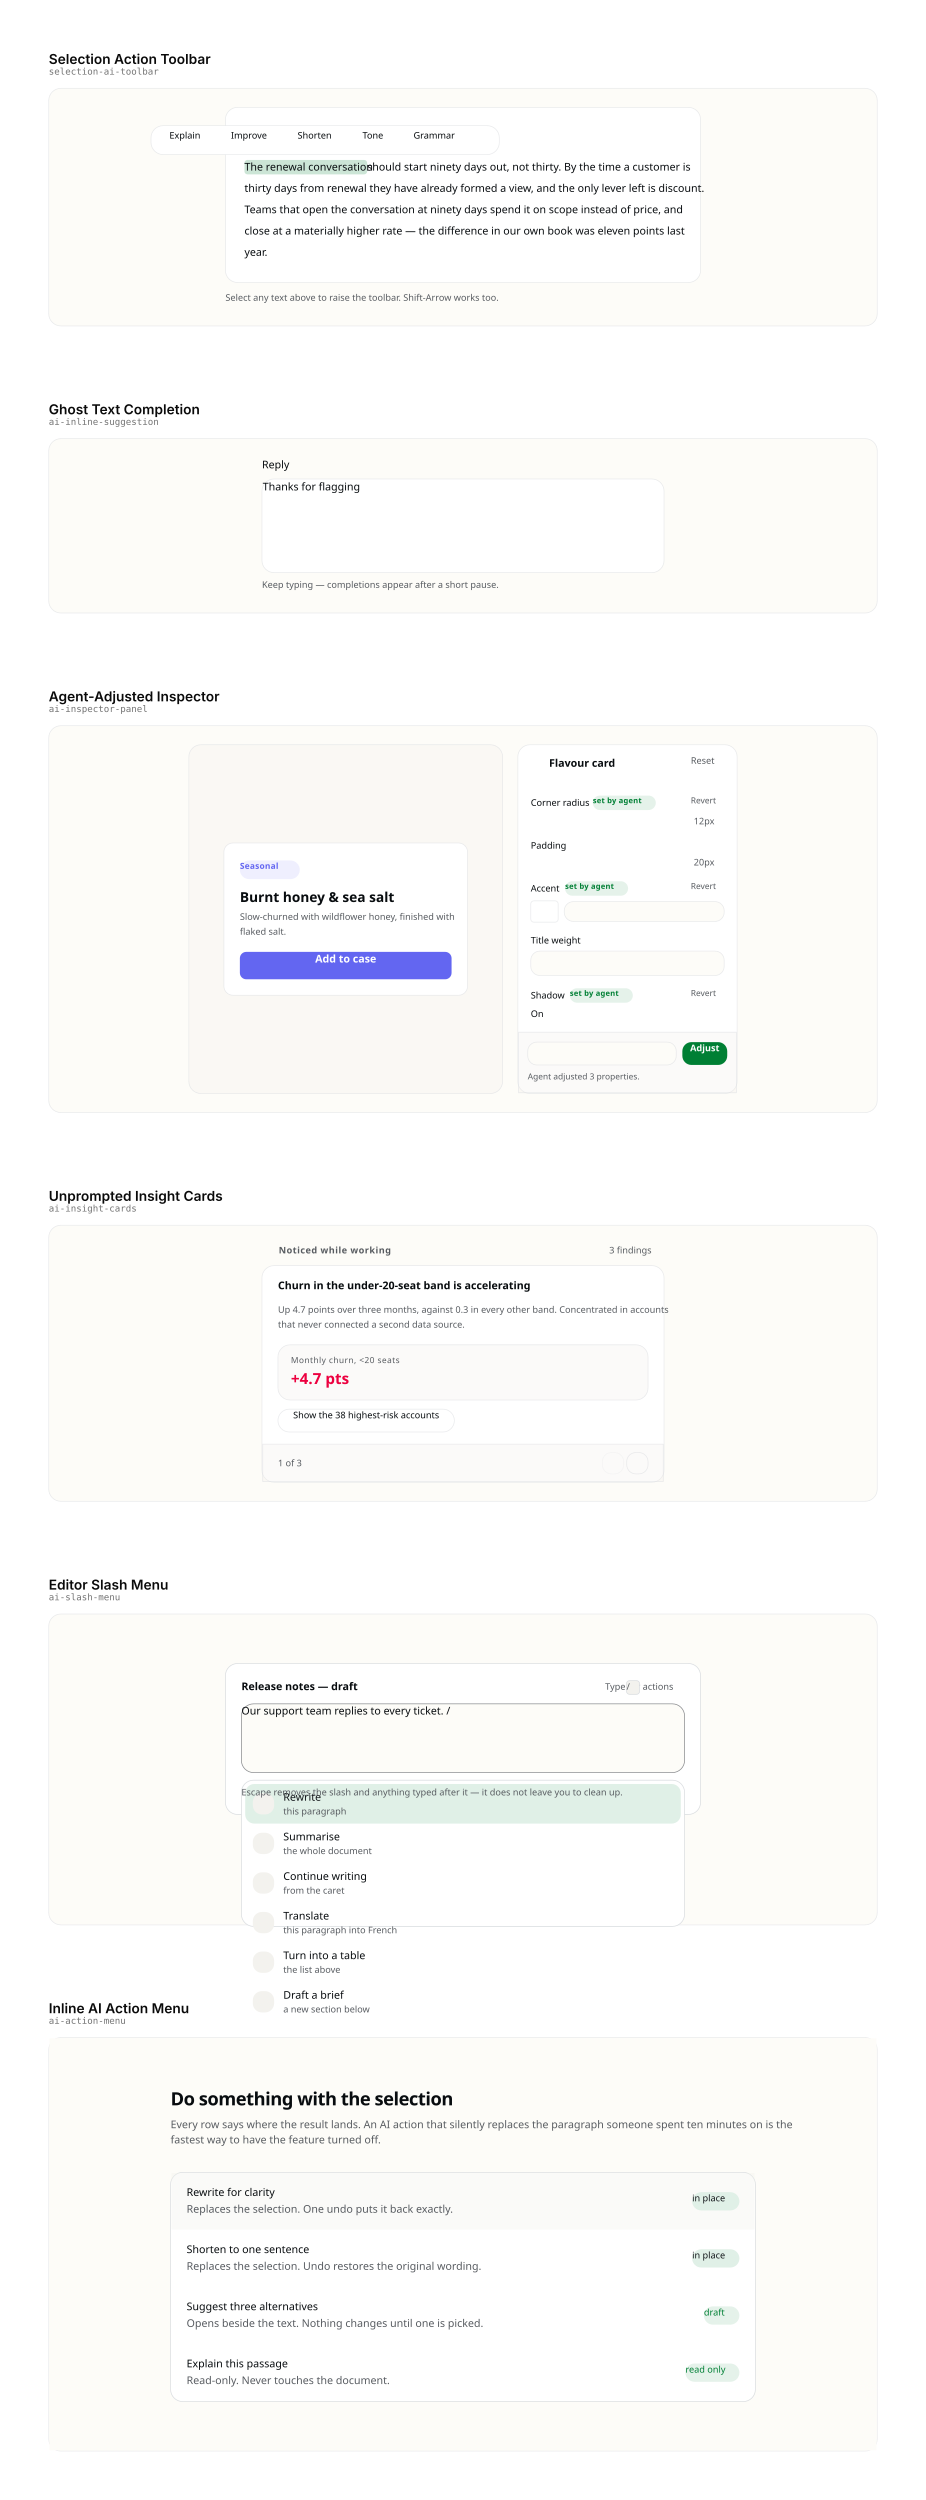
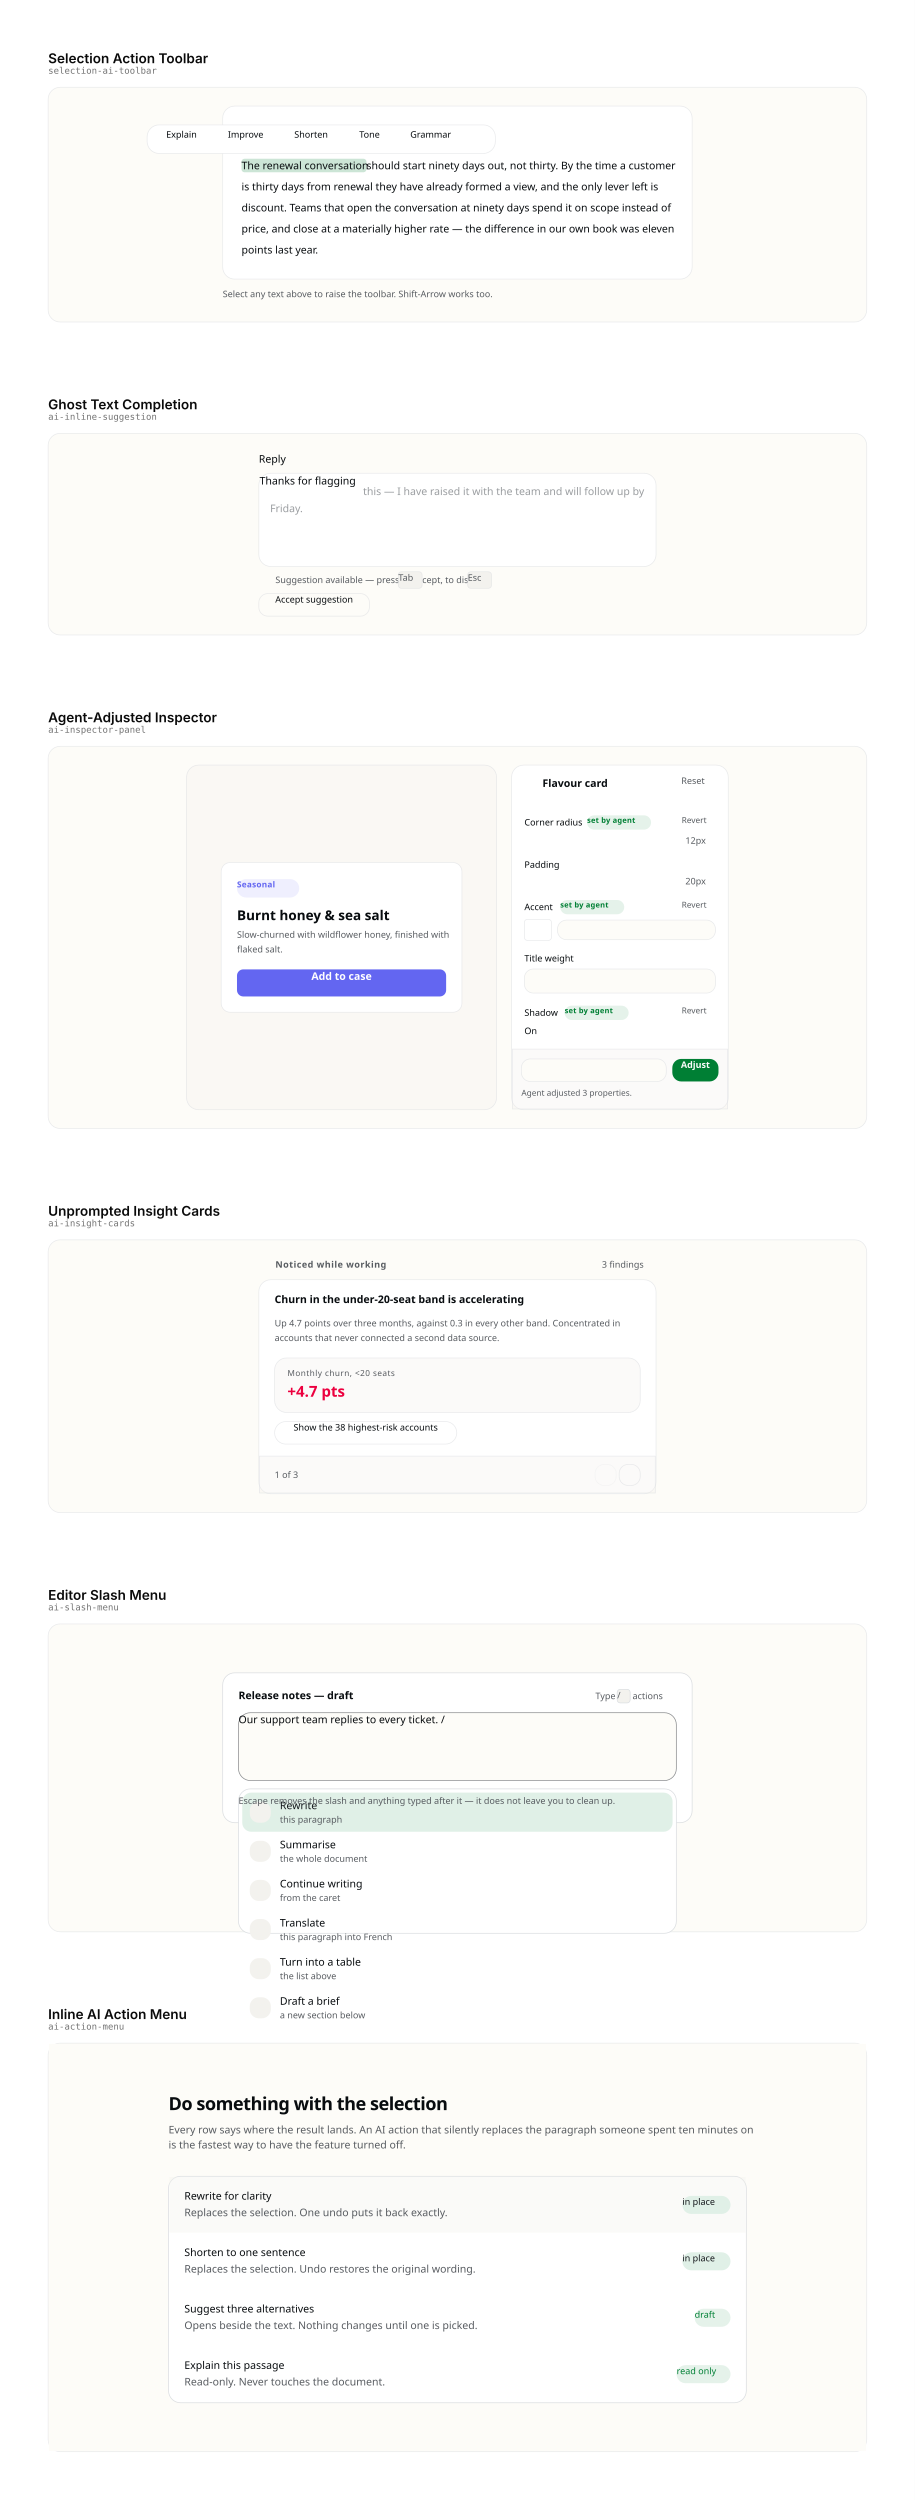
- <svg xmlns="http://www.w3.org/2000/svg" width="1216" height="3283" viewBox="0 0 1216 3283" id="Hoverlab — Inline AI Actions">
-   <rect id="Background" x="0" y="0" width="1216" height="3283" fill="#ffffff" />
+ <svg xmlns="http://www.w3.org/2000/svg" width="1216" height="3323" viewBox="0 0 1216 3323" id="Hoverlab — Inline AI Actions">
+   <rect id="Background" x="0" y="0" width="1216" height="3323" fill="#ffffff" />
  <text id="Selection Action Toolbar label" x="64" y="84" font-family="Inter, system-ui, sans-serif" font-size="18" font-weight="600" fill="#0a0a0a">Selection Action Toolbar</text>
  <text id="selection-ai-toolbar id" x="64" y="98" font-family="ui-monospace, monospace" font-size="12" fill="#737373">selection-ai-toolbar</text>
  <g id="Selection Action Toolbar" transform="translate(64, 116)">
    <rect id="container" x="0" y="0" width="1088" height="312" rx="16" fill="#fdfcf8" stroke="rgba(220, 222, 225, 0.6)" stroke-width="1" />
    <rect id="container 2" x="232" y="25" width="624" height="230" rx="16" fill="#ffffff" stroke="rgba(220, 222, 225, 0.6)" stroke-width="1" />
-     <text id="should start ninety days out, not thirty…" x="418.13" y="108" fill="#080c0f" font-family="ui-sans-serif, system-ui" font-size="14">should start ninety days out, not thirty. By the time a customer is</text>
-     <text id="thirty days from renewal they have alrea…" x="257" y="136" fill="#080c0f" font-family="ui-sans-serif, system-ui" font-size="14">thirty days from renewal they have already formed a view, and the only lever left is discount.</text>
-     <text id="Teams that open the conversation at nine…" x="257" y="164" fill="#080c0f" font-family="ui-sans-serif, system-ui" font-size="14">Teams that open the conversation at ninety days spend it on scope instead of price, and</text>
-     <text id="close at a materially higher rate — the …" x="257" y="192" fill="#080c0f" font-family="ui-sans-serif, system-ui" font-size="14">close at a materially higher rate — the difference in our own book was eleven points last</text>
-     <text id="year." x="257" y="220" fill="#080c0f" font-family="ui-sans-serif, system-ui" font-size="14">year.</text>
-     <rect id="container 3" x="257" y="94" width="161.13" height="19" rx="4" fill="rgba(0, 125, 50, 0.2)" />
-     <text id="The renewal conversation" x="257" y="108" fill="#080c0f" font-family="ui-sans-serif, system-ui" font-size="14">The renewal conversation</text>
-     <rect id="toolbar" x="134.3" y="49" width="457.41" height="38" rx="16" fill="#ffffff" stroke="rgba(220, 222, 225, 0.6)" stroke-width="1" />
-     <text id="Explain" x="178.8" y="66" fill="#080c0f" font-family="ui-sans-serif, system-ui" font-size="12" font-weight="500" text-anchor="middle">Explain</text>
-     <text id="Improve" x="262.91" y="66" fill="#080c0f" font-family="ui-sans-serif, system-ui" font-size="12" font-weight="500" text-anchor="middle">Improve</text>
-     <text id="Shorten" x="349.09" y="66" fill="#080c0f" font-family="ui-sans-serif, system-ui" font-size="12" font-weight="500" text-anchor="middle">Shorten</text>
-     <text id="Tone" x="425.66" y="66" fill="#080c0f" font-family="ui-sans-serif, system-ui" font-size="12" font-weight="500" text-anchor="middle">Tone</text>
-     <text id="Grammar" x="506.18" y="66" fill="#080c0f" font-family="ui-sans-serif, system-ui" font-size="12" font-weight="500" text-anchor="middle">Grammar</text>
-     <text id="Select any text above to raise the toolb…" x="232" y="279" fill="#575b60" font-family="ui-sans-serif, system-ui" font-size="12">Select any text above to raise the toolbar. Shift-Arrow works too.</text>
+     <text id="should start ninety days out, not thirty…" x="423.08" y="109" fill="#080c0f" font-family="Geist, &quot;Geist Fallback&quot;" font-size="14">should start ninety days out, not thirty. By the time a customer</text>
+     <text id="is thirty days from renewal they have al…" x="257" y="137" fill="#080c0f" font-family="Geist, &quot;Geist Fallback&quot;" font-size="14">is thirty days from renewal they have already formed a view, and the only lever left is</text>
+     <text id="discount. Teams that open the conversati…" x="257" y="165" fill="#080c0f" font-family="Geist, &quot;Geist Fallback&quot;" font-size="14">discount. Teams that open the conversation at ninety days spend it on scope instead of</text>
+     <text id="price, and close at a materially higher …" x="257" y="193" fill="#080c0f" font-family="Geist, &quot;Geist Fallback&quot;" font-size="14">price, and close at a materially higher rate — the difference in our own book was eleven</text>
+     <text id="points last year." x="257" y="221" fill="#080c0f" font-family="Geist, &quot;Geist Fallback&quot;" font-size="14">points last year.</text>
+     <rect id="container 3" x="257" y="95" width="166.08" height="18" rx="4" fill="rgba(0, 125, 50, 0.2)" />
+     <text id="The renewal conversation" x="257" y="109" fill="#080c0f" font-family="Geist, &quot;Geist Fallback&quot;" font-size="14">The renewal conversation</text>
+     <rect id="toolbar" x="131.56" y="50" width="462.88" height="38" rx="16" fill="#ffffff" stroke="rgba(220, 222, 225, 0.6)" stroke-width="1" />
+     <text id="Explain" x="177.2" y="67" fill="#080c0f" font-family="Geist, &quot;Geist Fallback&quot;" font-size="12" font-weight="500" text-anchor="middle">Explain</text>
+     <text id="Improve" x="262.48" y="67" fill="#080c0f" font-family="Geist, &quot;Geist Fallback&quot;" font-size="12" font-weight="500" text-anchor="middle">Improve</text>
+     <text id="Shorten" x="349.48" y="67" fill="#080c0f" font-family="Geist, &quot;Geist Fallback&quot;" font-size="12" font-weight="500" text-anchor="middle">Shorten</text>
+     <text id="Tone" x="427.16" y="67" fill="#080c0f" font-family="Geist, &quot;Geist Fallback&quot;" font-size="12" font-weight="500" text-anchor="middle">Tone</text>
+     <text id="Grammar" x="508.46" y="67" fill="#080c0f" font-family="Geist, &quot;Geist Fallback&quot;" font-size="12" font-weight="500" text-anchor="middle">Grammar</text>
+     <text id="Select any text above to raise the toolb…" x="232" y="279" fill="#575b60" font-family="Geist, &quot;Geist Fallback&quot;" font-size="12">Select any text above to raise the toolbar. Shift-Arrow works too.</text>
  </g>
  <text id="Ghost Text Completion label" x="64" y="544" font-family="Inter, system-ui, sans-serif" font-size="18" font-weight="600" fill="#0a0a0a">Ghost Text Completion</text>
  <text id="ai-inline-suggestion id" x="64" y="558" font-family="ui-monospace, monospace" font-size="12" fill="#737373">ai-inline-suggestion</text>
  <g id="Ghost Text Completion" transform="translate(64, 576)">
-     <rect id="container" x="0" y="0" width="1088" height="229" rx="16" fill="#fdfcf8" stroke="rgba(220, 222, 225, 0.6)" stroke-width="1" />
-     <text id="Reply" x="280" y="39" fill="#080c0f" font-family="ui-sans-serif, system-ui" font-size="14" font-weight="500">Reply</text>
-     <rect id="container 2" x="280" y="53" width="528" height="123" rx="16" fill="#ffffff" stroke="rgba(220, 222, 225, 0.6)" stroke-width="1" />
+     <rect id="container" x="0" y="0" width="1088" height="268" rx="16" fill="#fdfcf8" stroke="rgba(220, 222, 225, 0.6)" stroke-width="1" />
+     <text id="Reply" x="280" y="39" fill="#080c0f" font-family="Geist, &quot;Geist Fallback&quot;" font-size="14" font-weight="500">Reply</text>
+     <rect id="container 2" x="280" y="53" width="528" height="124" rx="16" fill="#ffffff" stroke="rgba(220, 222, 225, 0.6)" stroke-width="1" />
+     <text id="this — I have raised it with the team an…" x="418.64" y="82" fill="rgba(87, 92, 97, 0.6)" font-family="Geist, &quot;Geist Fallback&quot;" font-size="14">this — I have raised it with the team and will follow up by</text>
+     <text id="Friday." x="295" y="104.75" fill="rgba(87, 92, 97, 0.6)" font-family="Geist, &quot;Geist Fallback&quot;" font-size="14">Friday.</text>
    <text id="Thanks for flagging" x="281" y="68" fill="#080c0f" font-family="Geist, &quot;Geist Fallback&quot;" font-size="14">Thanks for flagging</text>
-     <text id="Keep typing — completions appear after a…" x="280" y="196" fill="#575b60" font-family="ui-sans-serif, system-ui" font-size="12">Keep typing — completions appear after a short pause.</text>
+     <text id="Suggestion available — press to accept, …" x="302" y="199" fill="#575b60" font-family="Geist, &quot;Geist Fallback&quot;" font-size="12">Suggestion available — press to accept, to dismiss</text>
+     <rect id="container 3" x="465.45" y="184" width="31.61" height="22" rx="4" fill="#f3f2ee" stroke="rgba(220, 222, 225, 0.6)" stroke-width="1" />
+     <text id="Tab" x="465.45" y="196" fill="#575b60" font-family="&quot;JetBrains Mono&quot;, &quot;JetBrains Mono Fallback&quot;" font-size="12">Tab</text>
+     <rect id="container 4" x="557.67" y="184" width="31.61" height="22" rx="4" fill="#f3f2ee" stroke="rgba(220, 222, 225, 0.6)" stroke-width="1" />
+     <text id="Esc" x="557.67" y="196" fill="#575b60" font-family="&quot;JetBrains Mono&quot;, &quot;JetBrains Mono Fallback&quot;" font-size="12">Esc</text>
+     <rect id="button" x="280" y="213" width="147.06" height="30" rx="12" fill="none" stroke="rgba(220, 222, 225, 0.6)" stroke-width="1" />
+     <text id="Accept suggestion" x="353.53" y="225" fill="#080c0f" font-family="Geist, &quot;Geist Fallback&quot;" font-size="12" font-weight="500" text-anchor="middle">Accept suggestion</text>
  </g>
-   <text id="Agent-Adjusted Inspector label" x="64" y="921" font-family="Inter, system-ui, sans-serif" font-size="18" font-weight="600" fill="#0a0a0a">Agent-Adjusted Inspector</text>
-   <text id="ai-inspector-panel id" x="64" y="935" font-family="ui-monospace, monospace" font-size="12" fill="#737373">ai-inspector-panel</text>
-   <g id="Agent-Adjusted Inspector" transform="translate(64, 953)">
+   <text id="Agent-Adjusted Inspector label" x="64" y="960" font-family="Inter, system-ui, sans-serif" font-size="18" font-weight="600" fill="#0a0a0a">Agent-Adjusted Inspector</text>
+   <text id="ai-inspector-panel id" x="64" y="974" font-family="ui-monospace, monospace" font-size="12" fill="#737373">ai-inspector-panel</text>
+   <g id="Agent-Adjusted Inspector" transform="translate(64, 992)">
    <rect id="container" x="0" y="0" width="1088" height="508" rx="16" fill="#fdfcf8" stroke="rgba(220, 222, 225, 0.6)" stroke-width="1" />
    <rect id="container 2" x="184" y="25" width="412" height="458" rx="16" fill="rgba(242, 238, 235, 0.302)" stroke="rgba(220, 222, 225, 0.6)" stroke-width="1" />
-     <rect id="container 3" x="230" y="154" width="320" height="200" rx="12" fill="#ffffff" stroke="rgba(220, 222, 225, 0.6)" stroke-width="1" />
-     <rect id="container 4" x="251" y="177" width="78.67" height="24.5" rx="12.25" fill="rgba(98, 98, 245, 0.102)" />
-     <text id="Seasonal" x="251" y="188" fill="#6366f1" font-family="ui-sans-serif, system-ui" font-size="11" font-weight="700" letter-spacing="0.28">Seasonal</text>
-     <text id="Burnt honey &amp; sea salt" x="251" y="231.5" fill="#080c0f" font-family="ui-sans-serif, system-ui" font-size="18" font-weight="600">Burnt honey &amp; sea salt</text>
-     <text id="Slow-churned with wildflower honey, fini…" x="251" y="255" fill="#575b60" font-family="ui-sans-serif, system-ui" font-size="12">Slow-churned with wildflower honey, finished with</text>
-     <text id="flaked salt." x="251" y="274.5" fill="#575b60" font-family="ui-sans-serif, system-ui" font-size="12">flaked salt.</text>
-     <rect id="button" x="251" y="297" width="278" height="36" rx="8.4" fill="#6366f1" />
-     <text id="Add to case" x="390" y="311" fill="#ffffff" font-family="ui-sans-serif, system-ui" font-size="14" font-weight="600" text-anchor="middle">Add to case</text>
+     <rect id="container 3" x="230" y="154.5" width="320" height="199" rx="12" fill="#ffffff" stroke="rgba(220, 222, 225, 0.6)" stroke-width="1" />
+     <rect id="container 4" x="251" y="176.5" width="82.75" height="24.5" rx="12.25" fill="rgba(98, 98, 245, 0.102)" />
+     <text id="Seasonal" x="251" y="187.5" fill="#6366f1" font-family="Geist, &quot;Geist Fallback&quot;" font-size="11" font-weight="700" letter-spacing="0.28">Seasonal</text>
+     <text id="Burnt honey &amp; sea salt" x="251" y="231" fill="#080c0f" font-family="Geist, &quot;Geist Fallback&quot;" font-size="18" font-weight="600">Burnt honey &amp; sea salt</text>
+     <text id="Slow-churned with wildflower honey, fini…" x="251" y="254.5" fill="#575b60" font-family="Geist, &quot;Geist Fallback&quot;" font-size="12">Slow-churned with wildflower honey, finished with</text>
+     <text id="flaked salt." x="251" y="274" fill="#575b60" font-family="Geist, &quot;Geist Fallback&quot;" font-size="12">flaked salt.</text>
+     <rect id="button" x="251" y="296.5" width="278" height="36" rx="8.4" fill="#6366f1" />
+     <text id="Add to case" x="390" y="310.5" fill="#ffffff" font-family="Geist, &quot;Geist Fallback&quot;" font-size="14" font-weight="600" text-anchor="middle">Add to case</text>
    <rect id="container 5" x="616" y="25" width="288" height="458" rx="16" fill="#ffffff" stroke="rgba(220, 222, 225, 0.6)" stroke-width="1" />
-     <text id="Flavour card" x="657" y="54" fill="#080c0f" font-family="ui-sans-serif, system-ui" font-size="14" font-weight="600">Flavour card</text>
-     <text id="Reset" x="858.73" y="50" fill="#575b60" font-family="ui-sans-serif, system-ui" font-size="12" text-anchor="middle">Reset</text>
-     <text id="Corner radius" x="633" y="105.25" fill="#080c0f" font-family="ui-sans-serif, system-ui" font-size="12" font-weight="500">Corner radius</text>
-     <rect id="container 6" x="714.44" y="91.75" width="82.75" height="19" rx="9.5" fill="rgba(0, 128, 49, 0.102)" />
-     <text id="set by agent" x="714.44" y="101.75" fill="#007f34" font-family="ui-sans-serif, system-ui" font-size="10" font-weight="700" letter-spacing="0.25">set by agent</text>
-     <text id="Revert" x="859.7" y="102" fill="#575b60" font-family="ui-sans-serif, system-ui" font-size="11" text-anchor="middle">Revert</text>
+     <text id="Flavour card" x="657" y="54" fill="#080c0f" font-family="Geist, &quot;Geist Fallback&quot;" font-size="14" font-weight="600">Flavour card</text>
+     <text id="Reset" x="857.13" y="50" fill="#575b60" font-family="Geist, &quot;Geist Fallback&quot;" font-size="12" text-anchor="middle">Reset</text>
+     <text id="Corner radius" x="633" y="105.25" fill="#080c0f" font-family="Geist, &quot;Geist Fallback&quot;" font-size="12" font-weight="500">Corner radius</text>
+     <rect id="container 6" x="716.31" y="91.75" width="85.11" height="19" rx="9.5" fill="rgba(0, 128, 49, 0.102)" />
+     <text id="set by agent" x="716.31" y="101.75" fill="#007f34" font-family="Geist, &quot;Geist Fallback&quot;" font-size="10" font-weight="700" letter-spacing="0.25">set by agent</text>
+     <text id="Revert" x="858.62" y="102" fill="#575b60" font-family="Geist, &quot;Geist Fallback&quot;" font-size="11" text-anchor="middle">Revert</text>
    <text id="12px" x="847" y="129.5" fill="#575b60" font-family="&quot;JetBrains Mono&quot;, &quot;JetBrains Mono Fallback&quot;" font-size="12">12px</text>
-     <text id="Padding" x="633" y="161.5" fill="#080c0f" font-family="ui-sans-serif, system-ui" font-size="12" font-weight="500">Padding</text>
+     <text id="Padding" x="633" y="161.5" fill="#080c0f" font-family="Geist, &quot;Geist Fallback&quot;" font-size="12" font-weight="500">Padding</text>
    <text id="20px" x="847" y="183.5" fill="#575b60" font-family="&quot;JetBrains Mono&quot;, &quot;JetBrains Mono Fallback&quot;" font-size="12">20px</text>
-     <text id="Accent" x="633" y="217.75" fill="#080c0f" font-family="ui-sans-serif, system-ui" font-size="12" font-weight="500">Accent</text>
-     <rect id="container 7" x="678.06" y="204.25" width="82.75" height="19" rx="9.5" fill="rgba(0, 128, 49, 0.102)" />
-     <text id="set by agent 2" x="678.06" y="214.25" fill="#007f34" font-family="ui-sans-serif, system-ui" font-size="10" font-weight="700" letter-spacing="0.25">set by agent</text>
-     <text id="Revert 2" x="859.7" y="214.5" fill="#575b60" font-family="ui-sans-serif, system-ui" font-size="11" text-anchor="middle">Revert</text>
+     <text id="Accent" x="633" y="217.75" fill="#080c0f" font-family="Geist, &quot;Geist Fallback&quot;" font-size="12" font-weight="500">Accent</text>
+     <rect id="container 7" x="680.64" y="204.25" width="85.11" height="19" rx="9.5" fill="rgba(0, 128, 49, 0.102)" />
+     <text id="set by agent 2" x="680.64" y="214.25" fill="#007f34" font-family="Geist, &quot;Geist Fallback&quot;" font-size="10" font-weight="700" letter-spacing="0.25">set by agent</text>
+     <text id="Revert 2" x="858.62" y="214.5" fill="#575b60" font-family="Geist, &quot;Geist Fallback&quot;" font-size="11" text-anchor="middle">Revert</text>
    <rect id="field" x="633" y="230" width="36" height="28" rx="4" fill="none" stroke="rgba(220, 222, 225, 0.6)" stroke-width="1" />
    <rect id="field 2" x="677" y="231" width="210" height="26" rx="12" fill="#fdfcf8" stroke="rgba(220, 222, 225, 0.6)" stroke-width="1" />
-     <text id="Title weight" x="633" y="286" fill="#080c0f" font-family="ui-sans-serif, system-ui" font-size="12" font-weight="500">Title weight</text>
+     <text id="Title weight" x="633" y="286" fill="#080c0f" font-family="Geist, &quot;Geist Fallback&quot;" font-size="12" font-weight="500">Title weight</text>
    <rect id="field 3" x="633" y="296" width="254" height="32" rx="12" fill="#fdfcf8" stroke="rgba(220, 222, 225, 0.6)" stroke-width="1" />
-     <text id="Shadow" x="633" y="358.25" fill="#080c0f" font-family="ui-sans-serif, system-ui" font-size="12" font-weight="500">Shadow</text>
-     <rect id="container 8" x="684.27" y="344.75" width="82.75" height="19" rx="9.5" fill="rgba(0, 128, 49, 0.102)" />
-     <text id="set by agent 3" x="684.27" y="354.75" fill="#007f34" font-family="ui-sans-serif, system-ui" font-size="10" font-weight="700" letter-spacing="0.25">set by agent</text>
-     <text id="Revert 3" x="859.7" y="355" fill="#575b60" font-family="ui-sans-serif, system-ui" font-size="11" text-anchor="middle">Revert</text>
-     <text id="On" x="633" y="382.5" fill="#080c0f" font-family="ui-sans-serif, system-ui" font-size="12">On</text>
+     <text id="Shadow" x="633" y="358.25" fill="#080c0f" font-family="Geist, &quot;Geist Fallback&quot;" font-size="12" font-weight="500">Shadow</text>
+     <rect id="container 8" x="686.5" y="344.75" width="85.11" height="19" rx="9.5" fill="rgba(0, 128, 49, 0.102)" />
+     <text id="set by agent 3" x="686.5" y="354.75" fill="#007f34" font-family="Geist, &quot;Geist Fallback&quot;" font-size="10" font-weight="700" letter-spacing="0.25">set by agent</text>
+     <text id="Revert 3" x="858.62" y="355" fill="#575b60" font-family="Geist, &quot;Geist Fallback&quot;" font-size="11" text-anchor="middle">Revert</text>
+     <text id="On" x="633" y="382.5" fill="#080c0f" font-family="Geist, &quot;Geist Fallback&quot;" font-size="12">On</text>
    <rect id="container 9" x="617" y="402.5" width="286" height="79.5" fill="rgba(242, 238, 235, 0.302)" stroke="rgba(220, 222, 225, 0.6)" stroke-width="1" />
-     <rect id="field 4" x="629" y="415.5" width="195.06" height="30" rx="12" fill="#fdfcf8" stroke="rgba(220, 222, 225, 0.6)" stroke-width="1" />
-     <rect id="button 2" x="832.06" y="415.5" width="58.94" height="30" rx="12" fill="#007f34" />
-     <text id="Adjust" x="861.53" y="427.5" fill="#fcfcfc" font-family="ui-sans-serif, system-ui" font-size="12" font-weight="600" text-anchor="middle">Adjust</text>
-     <text id="Agent adjusted 3 properties." x="629" y="464.5" fill="#575b60" font-family="ui-sans-serif, system-ui" font-size="11">Agent adjusted 3 properties.</text>
+     <rect id="field 4" x="629" y="415.5" width="192.63" height="30" rx="12" fill="#fdfcf8" stroke="rgba(220, 222, 225, 0.6)" stroke-width="1" />
+     <rect id="button 2" x="829.63" y="415.5" width="61.38" height="30" rx="12" fill="#007f34" />
+     <text id="Adjust" x="860.31" y="427.5" fill="#fcfcfc" font-family="Geist, &quot;Geist Fallback&quot;" font-size="12" font-weight="600" text-anchor="middle">Adjust</text>
+     <text id="Agent adjusted 3 properties." x="629" y="464.5" fill="#575b60" font-family="Geist, &quot;Geist Fallback&quot;" font-size="11">Agent adjusted 3 properties.</text>
  </g>
-   <text id="Unprompted Insight Cards label" x="64" y="1577" font-family="Inter, system-ui, sans-serif" font-size="18" font-weight="600" fill="#0a0a0a">Unprompted Insight Cards</text>
-   <text id="ai-insight-cards id" x="64" y="1591" font-family="ui-monospace, monospace" font-size="12" fill="#737373">ai-insight-cards</text>
-   <g id="Unprompted Insight Cards" transform="translate(64, 1609)">
+   <text id="Unprompted Insight Cards label" x="64" y="1616" font-family="Inter, system-ui, sans-serif" font-size="18" font-weight="600" fill="#0a0a0a">Unprompted Insight Cards</text>
+   <text id="ai-insight-cards id" x="64" y="1630" font-family="ui-monospace, monospace" font-size="12" fill="#737373">ai-insight-cards</text>
+   <g id="Unprompted Insight Cards" transform="translate(64, 1648)">
    <rect id="container" x="0" y="0" width="1088" height="362.5" rx="16" fill="#fdfcf8" stroke="rgba(220, 222, 225, 0.6)" stroke-width="1" />
-     <text id="Noticed while working" x="302" y="37" fill="#575b60" font-family="ui-sans-serif, system-ui" font-size="12" font-weight="700" letter-spacing="0.6">Noticed while working</text>
+     <text id="Noticed while working" x="302" y="37" fill="#575b60" font-family="Geist, &quot;Geist Fallback&quot;" font-size="12" font-weight="700" letter-spacing="0.6">Noticed while working</text>
    <text id="3 findings" x="735.98" y="37" fill="#575b60" font-family="&quot;JetBrains Mono&quot;, &quot;JetBrains Mono Fallback&quot;" font-size="12">3 findings</text>
    <rect id="article" x="280" y="53" width="528" height="284.5" rx="16" fill="#ffffff" stroke="rgba(220, 222, 225, 0.6)" stroke-width="1" />
-     <text id="Churn in the under-20-seat band is accel…" x="301" y="84" fill="#080c0f" font-family="ui-sans-serif, system-ui" font-size="14" font-weight="600">Churn in the under-20-seat band is accelerating</text>
-     <text id="Up 4.7 points over three months, against…" x="301" y="115" fill="#575b60" font-family="ui-sans-serif, system-ui" font-size="12">Up 4.7 points over three months, against 0.3 in every other band. Concentrated in accounts</text>
-     <text id="that never connected a second data sourc…" x="301" y="134.5" fill="#575b60" font-family="ui-sans-serif, system-ui" font-size="12">that never connected a second data source.</text>
+     <text id="Churn in the under-20-seat band is accel…" x="301" y="84" fill="#080c0f" font-family="Geist, &quot;Geist Fallback&quot;" font-size="14" font-weight="600">Churn in the under-20-seat band is accelerating</text>
+     <text id="Up 4.7 points over three months, against…" x="301" y="115" fill="#575b60" font-family="Geist, &quot;Geist Fallback&quot;" font-size="12">Up 4.7 points over three months, against 0.3 in every other band. Concentrated in</text>
+     <text id="accounts that never connected a second d…" x="301" y="134.5" fill="#575b60" font-family="Geist, &quot;Geist Fallback&quot;" font-size="12">accounts that never connected a second data source.</text>
    <rect id="container 2" x="301" y="157" width="486" height="72.5" rx="16" fill="rgba(242, 238, 235, 0.302)" stroke="rgba(220, 222, 225, 0.6)" stroke-width="1" />
-     <text id="Monthly churn, &lt;20 seats" x="318" y="181" fill="#575b60" font-family="ui-sans-serif, system-ui" font-size="11" letter-spacing="0.55">Monthly churn, &lt;20 seats</text>
-     <text id="+4.7 pts" x="318" y="208.5" fill="#ec003f" font-family="ui-sans-serif, system-ui" font-size="20" font-weight="700">+4.7 pts</text>
-     <rect id="button" x="301" y="241.5" width="231.69" height="30" rx="15" fill="none" stroke="rgba(220, 222, 225, 0.6)" stroke-width="1" />
-     <text id="Show the 38 highest-risk accounts" x="416.84" y="253.5" fill="#080c0f" font-family="ui-sans-serif, system-ui" font-size="12" font-weight="500" text-anchor="middle">Show the 38 highest-risk accounts</text>
+     <text id="Monthly churn, &lt;20 seats" x="318" y="181" fill="#575b60" font-family="Geist, &quot;Geist Fallback&quot;" font-size="11" letter-spacing="0.55">Monthly churn, &lt;20 seats</text>
+     <text id="+4.7 pts" x="318" y="208.5" fill="#ec003f" font-family="Geist, &quot;Geist Fallback&quot;" font-size="20" font-weight="700">+4.7 pts</text>
+     <rect id="button" x="301" y="241.5" width="242.13" height="30" rx="15" fill="none" stroke="rgba(220, 222, 225, 0.6)" stroke-width="1" />
+     <text id="Show the 38 highest-risk accounts" x="422.06" y="253.5" fill="#080c0f" font-family="Geist, &quot;Geist Fallback&quot;" font-size="12" font-weight="500" text-anchor="middle">Show the 38 highest-risk accounts</text>
    <rect id="container 3" x="281" y="287.5" width="526" height="49" fill="rgba(242, 238, 235, 0.302)" stroke="rgba(220, 222, 225, 0.6)" stroke-width="1" />
-     <text id="1 of 3" x="301" y="316.5" fill="#575b60" font-family="ui-sans-serif, system-ui" font-size="12">1 of 3</text>
+     <text id="1 of 3" x="301" y="316.5" fill="#575b60" font-family="Geist, &quot;Geist Fallback&quot;" font-size="12">1 of 3</text>
    <rect id="button 2" x="727" y="298.5" width="28" height="28" rx="12" fill="none" stroke="rgba(220, 222, 225, 0.6)" stroke-width="1" opacity="0.4" />
    <rect id="button 3" x="759" y="298.5" width="28" height="28" rx="12" fill="none" stroke="rgba(220, 222, 225, 0.6)" stroke-width="1" />
  </g>
-   <text id="Editor Slash Menu label" x="64" y="2087.5" font-family="Inter, system-ui, sans-serif" font-size="18" font-weight="600" fill="#0a0a0a">Editor Slash Menu</text>
-   <text id="ai-slash-menu id" x="64" y="2101.5" font-family="ui-monospace, monospace" font-size="12" fill="#737373">ai-slash-menu</text>
-   <g id="Editor Slash Menu" transform="translate(64, 2119.5)">
-     <rect id="container" x="0" y="0" width="1088" height="408.25" rx="16" fill="#fdfcf8" stroke="rgba(220, 222, 225, 0.6)" stroke-width="1" />
-     <rect id="container 2" x="232" y="65" width="624" height="198.25" rx="16" fill="#ffffff" stroke="#dbdee1" stroke-width="1" />
-     <text id="Release notes — draft" x="253" y="100" fill="#080c0f" font-family="ui-sans-serif, system-ui" font-size="14" font-weight="600">Release notes — draft</text>
-     <text id="Type for actions" x="730.66" y="99.5" fill="#575b60" font-family="ui-sans-serif, system-ui" font-size="12">Type for actions</text>
-     <rect id="container 3" x="758.72" y="87.5" width="17.2" height="18" rx="4" fill="#f3f2ee" stroke="#dbdee1" stroke-width="1" />
-     <text id="/" x="758.72" y="99.5" fill="#575b60" font-family="&quot;JetBrains Mono&quot;, &quot;JetBrains Mono Fallback&quot;" font-size="12">/</text>
+   <text id="Editor Slash Menu label" x="64" y="2126.5" font-family="Inter, system-ui, sans-serif" font-size="18" font-weight="600" fill="#0a0a0a">Editor Slash Menu</text>
+   <text id="ai-slash-menu id" x="64" y="2140.5" font-family="ui-monospace, monospace" font-size="12" fill="#737373">ai-slash-menu</text>
+   <g id="Editor Slash Menu" transform="translate(64, 2158.5)">
+     <rect id="container" x="0" y="0" width="1088" height="409.25" rx="16" fill="#fdfcf8" stroke="rgba(220, 222, 225, 0.6)" stroke-width="1" />
+     <rect id="container 2" x="232" y="65" width="624" height="199.25" rx="16" fill="#ffffff" stroke="#dbdee1" stroke-width="1" />
+     <text id="Release notes — draft" x="253" y="100" fill="#080c0f" font-family="Geist, &quot;Geist Fallback&quot;" font-size="14" font-weight="600">Release notes — draft</text>
+     <text id="Type for actions" x="727.45" y="100" fill="#575b60" font-family="Geist, &quot;Geist Fallback&quot;" font-size="12">Type for actions</text>
+     <rect id="container 3" x="756.39" y="87" width="17.2" height="18" rx="4" fill="#f3f2ee" stroke="#dbdee1" stroke-width="1" />
+     <text id="/" x="756.39" y="99" fill="#575b60" font-family="&quot;JetBrains Mono&quot;, &quot;JetBrains Mono Fallback&quot;" font-size="12">/</text>
    <rect id="combobox" x="253" y="118" width="582" height="90.25" rx="16" fill="#fdfcf8" stroke="#8d8f92" stroke-width="1" />
    <text id="Our support team replies to every ticket…" x="253" y="132" fill="#080c0f" font-family="Geist, &quot;Geist Fallback&quot;" font-size="14">Our support team replies to every ticket. /</text>
-     <rect id="listbox" x="253" y="218.25" width="582" height="192" rx="16" fill="#ffffff" stroke="#dbdee1" stroke-width="1" />
-     <rect id="option" x="258" y="223.25" width="572" height="52" rx="12" fill="#e0f0e7" />
-     <rect id="container 4" x="268" y="235.25" width="28" height="28" rx="12" fill="#f3f2ee" />
-     <text id="Rewrite" x="308" y="245.25" fill="#13161a" font-family="ui-sans-serif, system-ui" font-size="14" font-weight="500">Rewrite</text>
-     <text id="this paragraph" x="308" y="263.25" fill="#575b60" font-family="ui-sans-serif, system-ui" font-size="12">this paragraph</text>
-     <rect id="container 5" x="268" y="287.25" width="28" height="28" rx="12" fill="#f3f2ee" />
-     <text id="Summarise" x="308" y="297.25" fill="#080c0f" font-family="ui-sans-serif, system-ui" font-size="14" font-weight="500">Summarise</text>
-     <text id="the whole document" x="308" y="315.25" fill="#575b60" font-family="ui-sans-serif, system-ui" font-size="12">the whole document</text>
-     <rect id="container 6" x="268" y="339.25" width="28" height="28" rx="12" fill="#f3f2ee" />
-     <text id="Continue writing" x="308" y="349.25" fill="#080c0f" font-family="ui-sans-serif, system-ui" font-size="14" font-weight="500">Continue writing</text>
-     <text id="from the caret" x="308" y="367.25" fill="#575b60" font-family="ui-sans-serif, system-ui" font-size="12">from the caret</text>
-     <rect id="container 7" x="268" y="391.25" width="28" height="28" rx="12" fill="#f3f2ee" />
-     <text id="Translate" x="308" y="401.25" fill="#080c0f" font-family="ui-sans-serif, system-ui" font-size="14" font-weight="500">Translate</text>
-     <text id="this paragraph into French" x="308" y="419.25" fill="#575b60" font-family="ui-sans-serif, system-ui" font-size="12">this paragraph into French</text>
-     <rect id="container 8" x="268" y="443.25" width="28" height="28" rx="12" fill="#f3f2ee" />
-     <text id="Turn into a table" x="308" y="453.25" fill="#080c0f" font-family="ui-sans-serif, system-ui" font-size="14" font-weight="500">Turn into a table</text>
-     <text id="the list above" x="308" y="471.25" fill="#575b60" font-family="ui-sans-serif, system-ui" font-size="12">the list above</text>
-     <rect id="container 9" x="268" y="495.25" width="28" height="28" rx="12" fill="#f3f2ee" />
-     <text id="Draft a brief" x="308" y="505.25" fill="#080c0f" font-family="ui-sans-serif, system-ui" font-size="14" font-weight="500">Draft a brief</text>
-     <text id="a new section below" x="308" y="523.25" fill="#575b60" font-family="ui-sans-serif, system-ui" font-size="12">a new section below</text>
-     <text id="Escape removes the slash and anything ty…" x="253" y="238.25" fill="#575b60" font-family="ui-sans-serif, system-ui" font-size="12">Escape removes the slash and anything typed after it — it does not leave you to clean up.</text>
+     <rect id="listbox" x="253" y="219.25" width="582" height="192" rx="16" fill="#ffffff" stroke="#dbdee1" stroke-width="1" />
+     <rect id="option" x="258" y="224.25" width="572" height="52" rx="12" fill="#e0f0e7" />
+     <rect id="container 4" x="268" y="236.25" width="28" height="28" rx="12" fill="#f3f2ee" />
+     <text id="Rewrite" x="308" y="246.25" fill="#13161a" font-family="Geist, &quot;Geist Fallback&quot;" font-size="14" font-weight="500">Rewrite</text>
+     <text id="this paragraph" x="308" y="264.25" fill="#575b60" font-family="Geist, &quot;Geist Fallback&quot;" font-size="12">this paragraph</text>
+     <rect id="container 5" x="268" y="288.25" width="28" height="28" rx="12" fill="#f3f2ee" />
+     <text id="Summarise" x="308" y="298.25" fill="#080c0f" font-family="Geist, &quot;Geist Fallback&quot;" font-size="14" font-weight="500">Summarise</text>
+     <text id="the whole document" x="308" y="316.25" fill="#575b60" font-family="Geist, &quot;Geist Fallback&quot;" font-size="12">the whole document</text>
+     <rect id="container 6" x="268" y="340.25" width="28" height="28" rx="12" fill="#f3f2ee" />
+     <text id="Continue writing" x="308" y="350.25" fill="#080c0f" font-family="Geist, &quot;Geist Fallback&quot;" font-size="14" font-weight="500">Continue writing</text>
+     <text id="from the caret" x="308" y="368.25" fill="#575b60" font-family="Geist, &quot;Geist Fallback&quot;" font-size="12">from the caret</text>
+     <rect id="container 7" x="268" y="392.25" width="28" height="28" rx="12" fill="#f3f2ee" />
+     <text id="Translate" x="308" y="402.25" fill="#080c0f" font-family="Geist, &quot;Geist Fallback&quot;" font-size="14" font-weight="500">Translate</text>
+     <text id="this paragraph into French" x="308" y="420.25" fill="#575b60" font-family="Geist, &quot;Geist Fallback&quot;" font-size="12">this paragraph into French</text>
+     <rect id="container 8" x="268" y="444.25" width="28" height="28" rx="12" fill="#f3f2ee" />
+     <text id="Turn into a table" x="308" y="454.25" fill="#080c0f" font-family="Geist, &quot;Geist Fallback&quot;" font-size="14" font-weight="500">Turn into a table</text>
+     <text id="the list above" x="308" y="472.25" fill="#575b60" font-family="Geist, &quot;Geist Fallback&quot;" font-size="12">the list above</text>
+     <rect id="container 9" x="268" y="496.25" width="28" height="28" rx="12" fill="#f3f2ee" />
+     <text id="Draft a brief" x="308" y="506.25" fill="#080c0f" font-family="Geist, &quot;Geist Fallback&quot;" font-size="14" font-weight="500">Draft a brief</text>
+     <text id="a new section below" x="308" y="524.25" fill="#575b60" font-family="Geist, &quot;Geist Fallback&quot;" font-size="12">a new section below</text>
+     <text id="Escape removes the slash and anything ty…" x="253" y="239.25" fill="#575b60" font-family="Geist, &quot;Geist Fallback&quot;" font-size="12">Escape removes the slash and anything typed after it — it does not leave you to clean up.</text>
  </g>
-   <text id="Inline AI Action Menu label" x="64" y="2643.75" font-family="Inter, system-ui, sans-serif" font-size="18" font-weight="600" fill="#0a0a0a">Inline AI Action Menu</text>
-   <text id="ai-action-menu id" x="64" y="2657.75" font-family="ui-monospace, monospace" font-size="12" fill="#737373">ai-action-menu</text>
-   <g id="Inline AI Action Menu" transform="translate(64, 2675.75)">
+   <text id="Inline AI Action Menu label" x="64" y="2683.75" font-family="Inter, system-ui, sans-serif" font-size="18" font-weight="600" fill="#0a0a0a">Inline AI Action Menu</text>
+   <text id="ai-action-menu id" x="64" y="2697.75" font-family="ui-monospace, monospace" font-size="12" fill="#737373">ai-action-menu</text>
+   <g id="Inline AI Action Menu" transform="translate(64, 2715.75)">
    <rect id="container" x="0" y="0" width="1088" height="543" rx="16" fill="#fdfcf8" stroke="rgba(220, 222, 225, 0.6)" stroke-width="1" />
    <rect id="section" x="1" y="1" width="1086" height="541" fill="#fdfcf8" />
-     <text id="Do something with the selection" x="160" y="89" fill="#080c0f" font-family="ui-sans-serif, system-ui" font-size="24" font-weight="600" letter-spacing="-0.6">Do something with the selection</text>
-     <text id="Every row says where the result lands. A…" x="160" y="119" fill="#575b60" font-family="ui-sans-serif, system-ui" font-size="14">Every row says where the result lands. An AI action that silently replaces the paragraph someone spent ten minutes on is the</text>
-     <text id="fastest way to have the feature turned o…" x="160" y="139" fill="#575b60" font-family="ui-sans-serif, system-ui" font-size="14">fastest way to have the feature turned off.</text>
+     <text id="Do something with the selection" x="160" y="89" fill="#080c0f" font-family="Geist, &quot;Geist Fallback&quot;" font-size="24" font-weight="600" letter-spacing="-0.6">Do something with the selection</text>
+     <text id="Every row says where the result lands. A…" x="160" y="120" fill="#575b60" font-family="Geist, &quot;Geist Fallback&quot;" font-size="14">Every row says where the result lands. An AI action that silently replaces the paragraph someone spent ten minutes on</text>
+     <text id="is the fastest way to have the feature t…" x="160" y="140" fill="#575b60" font-family="Geist, &quot;Geist Fallback&quot;" font-size="14">is the fastest way to have the feature turned off.</text>
    <rect id="container 2" x="160" y="177" width="768" height="301" rx="16" fill="#ffffff" stroke="#dbdee1" stroke-width="1" />
    <rect id="button" x="161" y="178" width="766" height="74" fill="rgba(242, 242, 237, 0.4)" />
-     <text id="Rewrite for clarity" x="181" y="208" fill="#080c0f" font-family="ui-sans-serif, system-ui" font-size="14" font-weight="500">Rewrite for clarity</text>
-     <text id="Replaces the selection. One undo puts it…" x="181" y="230" fill="#575b60" font-family="ui-sans-serif, system-ui" font-size="14">Replaces the selection. One undo puts it back exactly.</text>
-     <rect id="container 3" x="844.91" y="203" width="62.09" height="24" rx="12" fill="#e0f0e7" />
-     <text id="in place" x="844.91" y="215" fill="#13161a" font-family="ui-sans-serif, system-ui" font-size="12" font-weight="500">in place</text>
-     <text id="Shorten to one sentence" x="181" y="283" fill="#080c0f" font-family="ui-sans-serif, system-ui" font-size="14" font-weight="500">Shorten to one sentence</text>
-     <text id="Replaces the selection. Undo restores th…" x="181" y="305" fill="#575b60" font-family="ui-sans-serif, system-ui" font-size="14">Replaces the selection. Undo restores the original wording.</text>
-     <rect id="container 4" x="844.91" y="278" width="62.09" height="24" rx="12" fill="#e0f0e7" />
-     <text id="in place 2" x="844.91" y="290" fill="#13161a" font-family="ui-sans-serif, system-ui" font-size="12" font-weight="500">in place</text>
-     <text id="Suggest three alternatives" x="181" y="358" fill="#080c0f" font-family="ui-sans-serif, system-ui" font-size="14" font-weight="500">Suggest three alternatives</text>
-     <text id="Opens beside the text. Nothing changes u…" x="181" y="380" fill="#575b60" font-family="ui-sans-serif, system-ui" font-size="14">Opens beside the text. Nothing changes until one is picked.</text>
-     <rect id="container 5" x="860.36" y="353" width="46.64" height="24" rx="12" fill="rgba(0, 128, 49, 0.102)" />
-     <text id="draft" x="860.36" y="365" fill="#007f34" font-family="ui-sans-serif, system-ui" font-size="12" font-weight="500">draft</text>
-     <text id="Explain this passage" x="181" y="433" fill="#080c0f" font-family="ui-sans-serif, system-ui" font-size="14" font-weight="500">Explain this passage</text>
-     <text id="Read-only. Never touches the document." x="181" y="455" fill="#575b60" font-family="ui-sans-serif, system-ui" font-size="14">Read-only. Never touches the document.</text>
-     <rect id="container 6" x="836.09" y="428" width="70.91" height="24" rx="12" fill="rgba(0, 128, 49, 0.102)" />
-     <text id="read only" x="836.09" y="440" fill="#007f34" font-family="ui-sans-serif, system-ui" font-size="12" font-weight="500">read only</text>
+     <text id="Rewrite for clarity" x="181" y="208" fill="#080c0f" font-family="Geist, &quot;Geist Fallback&quot;" font-size="14" font-weight="500">Rewrite for clarity</text>
+     <text id="Replaces the selection. One undo puts it…" x="181" y="230" fill="#575b60" font-family="Geist, &quot;Geist Fallback&quot;" font-size="14">Replaces the selection. One undo puts it back exactly.</text>
+     <rect id="container 3" x="842.98" y="203" width="64.02" height="24" rx="12" fill="#e0f0e7" />
+     <text id="in place" x="842.98" y="215" fill="#13161a" font-family="Geist, &quot;Geist Fallback&quot;" font-size="12" font-weight="500">in place</text>
+     <text id="Shorten to one sentence" x="181" y="283" fill="#080c0f" font-family="Geist, &quot;Geist Fallback&quot;" font-size="14" font-weight="500">Shorten to one sentence</text>
+     <text id="Replaces the selection. Undo restores th…" x="181" y="305" fill="#575b60" font-family="Geist, &quot;Geist Fallback&quot;" font-size="14">Replaces the selection. Undo restores the original wording.</text>
+     <rect id="container 4" x="842.98" y="278" width="64.02" height="24" rx="12" fill="#e0f0e7" />
+     <text id="in place 2" x="842.98" y="290" fill="#13161a" font-family="Geist, &quot;Geist Fallback&quot;" font-size="12" font-weight="500">in place</text>
+     <text id="Suggest three alternatives" x="181" y="358" fill="#080c0f" font-family="Geist, &quot;Geist Fallback&quot;" font-size="14" font-weight="500">Suggest three alternatives</text>
+     <text id="Opens beside the text. Nothing changes u…" x="181" y="380" fill="#575b60" font-family="Geist, &quot;Geist Fallback&quot;" font-size="14">Opens beside the text. Nothing changes until one is picked.</text>
+     <rect id="container 5" x="859.3" y="353" width="47.7" height="24" rx="12" fill="rgba(0, 128, 49, 0.102)" />
+     <text id="draft" x="859.3" y="365" fill="#007f34" font-family="Geist, &quot;Geist Fallback&quot;" font-size="12" font-weight="500">draft</text>
+     <text id="Explain this passage" x="181" y="433" fill="#080c0f" font-family="Geist, &quot;Geist Fallback&quot;" font-size="14" font-weight="500">Explain this passage</text>
+     <text id="Read-only. Never touches the document." x="181" y="455" fill="#575b60" font-family="Geist, &quot;Geist Fallback&quot;" font-size="14">Read-only. Never touches the document.</text>
+     <rect id="container 6" x="835.34" y="428" width="71.66" height="24" rx="12" fill="rgba(0, 128, 49, 0.102)" />
+     <text id="read only" x="835.34" y="440" fill="#007f34" font-family="Geist, &quot;Geist Fallback&quot;" font-size="12" font-weight="500">read only</text>
  </g>
</svg>
